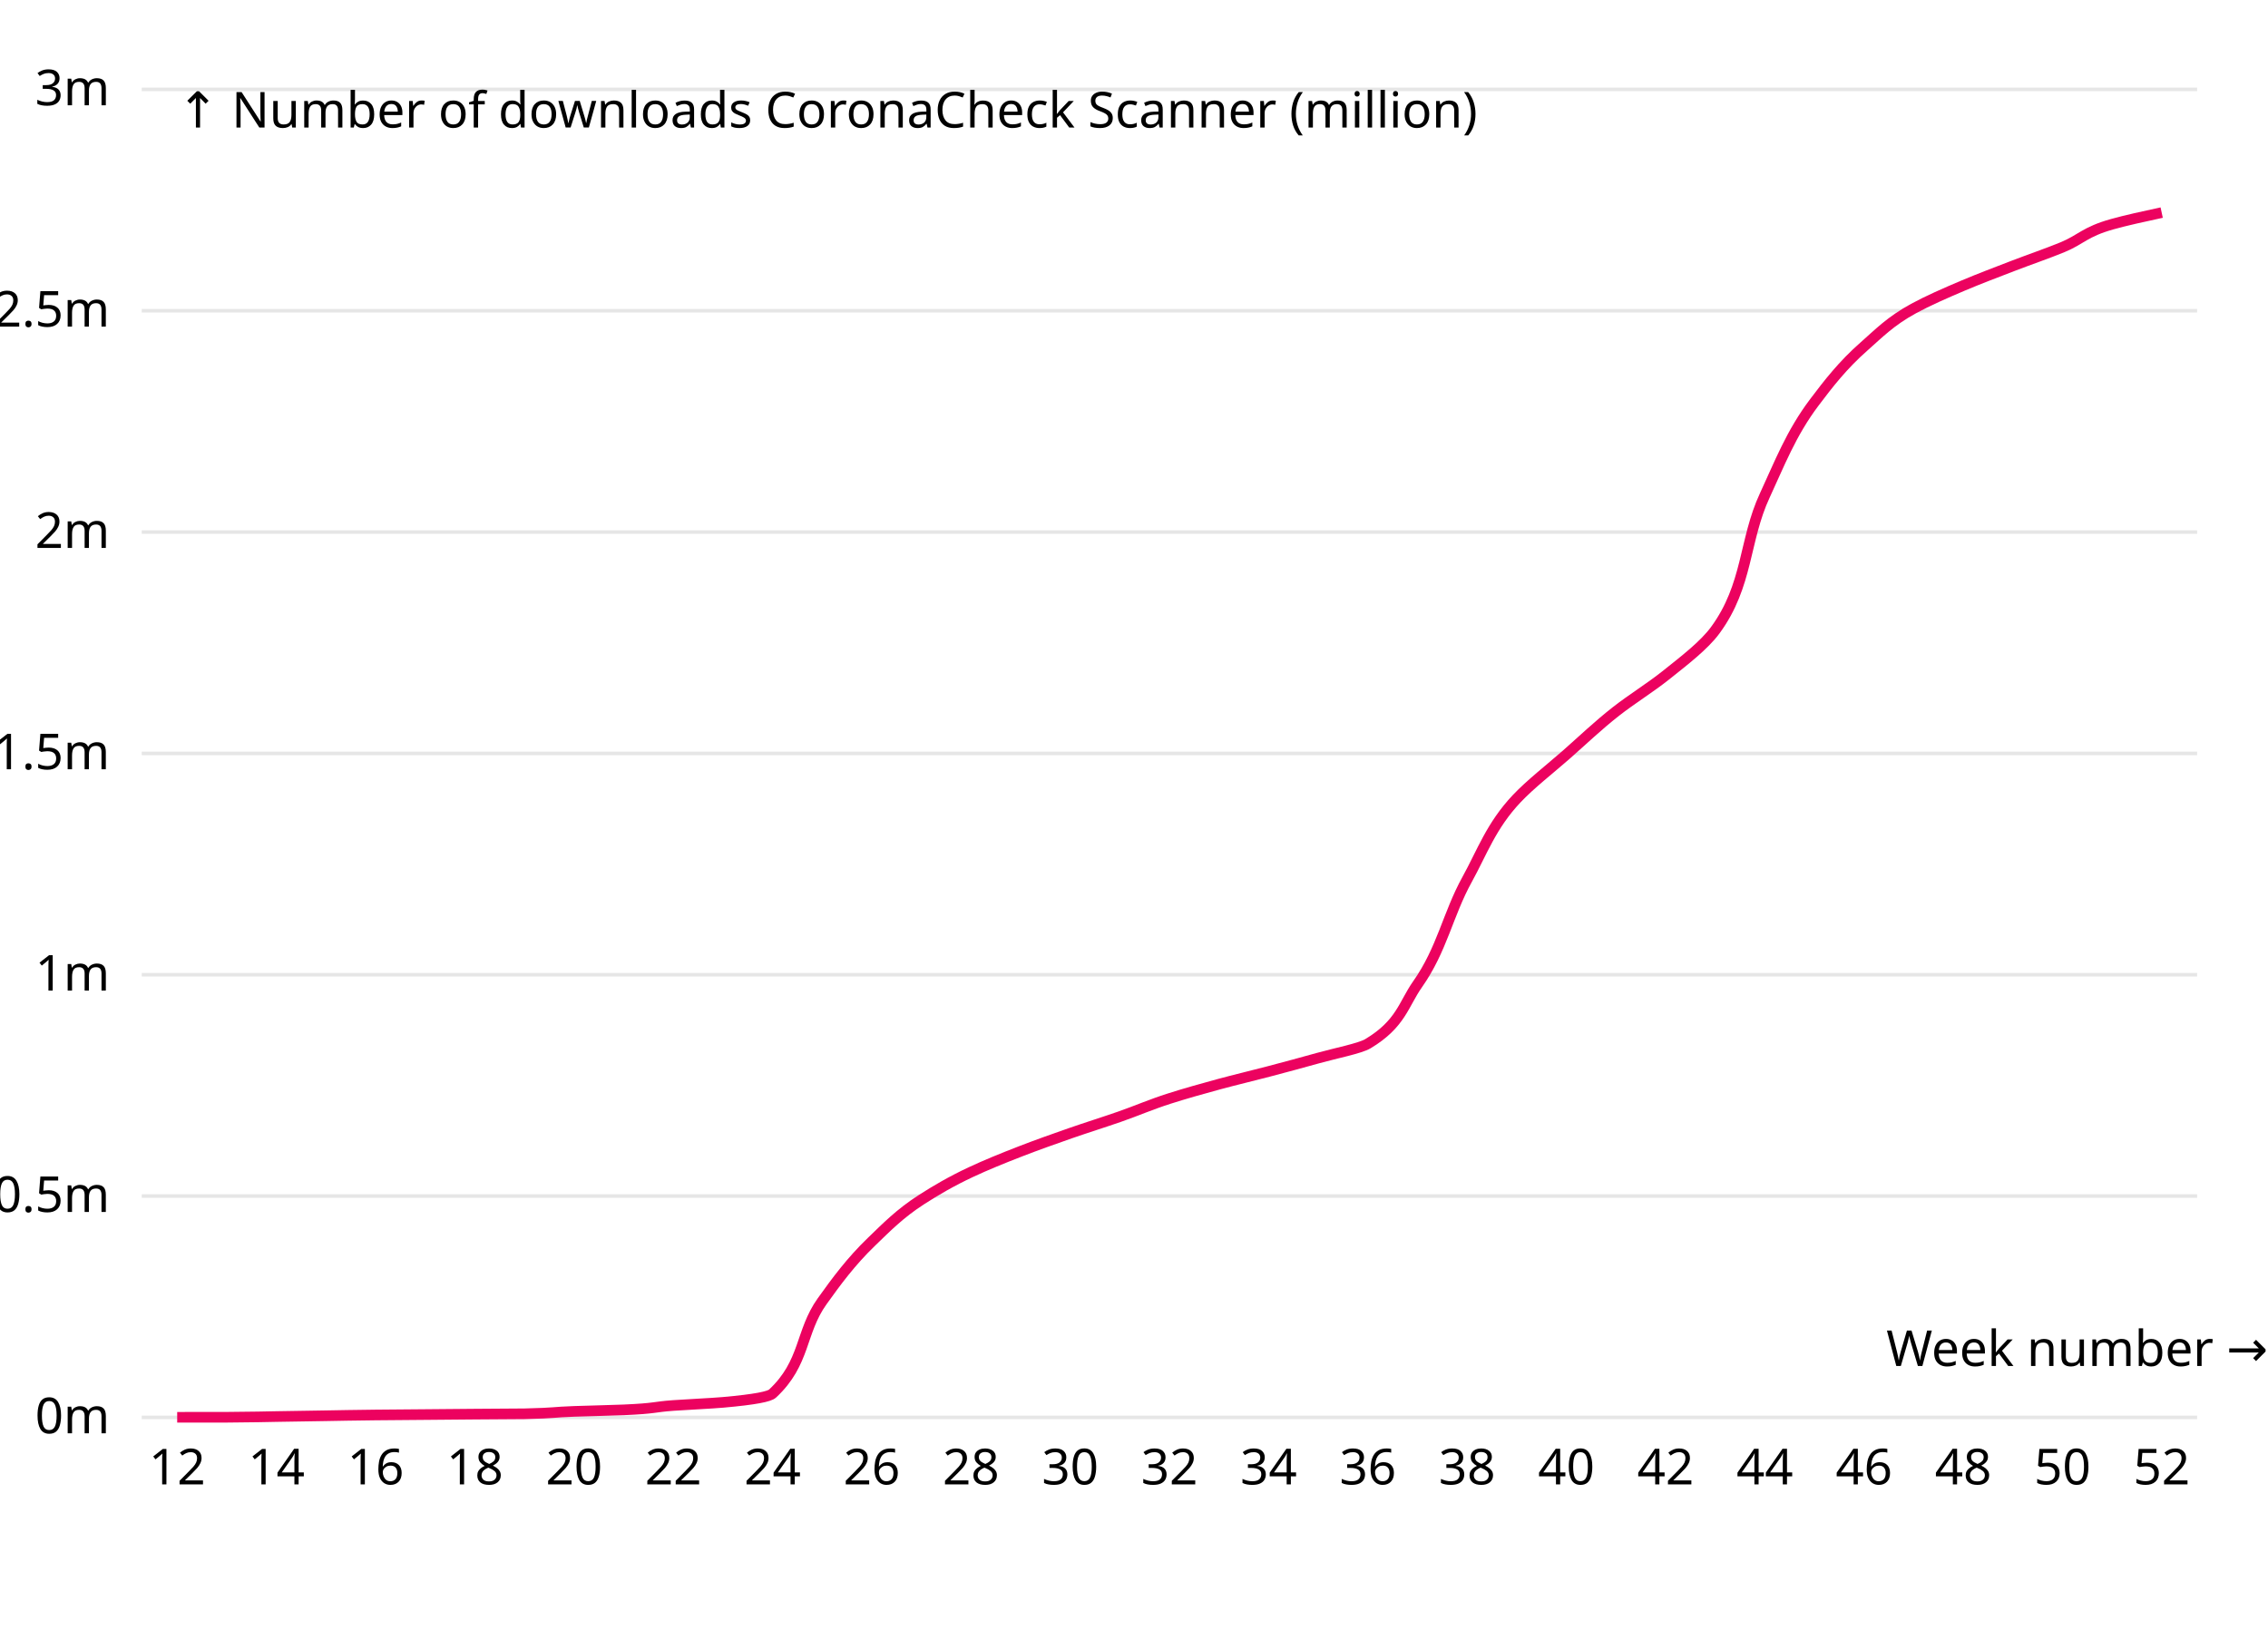
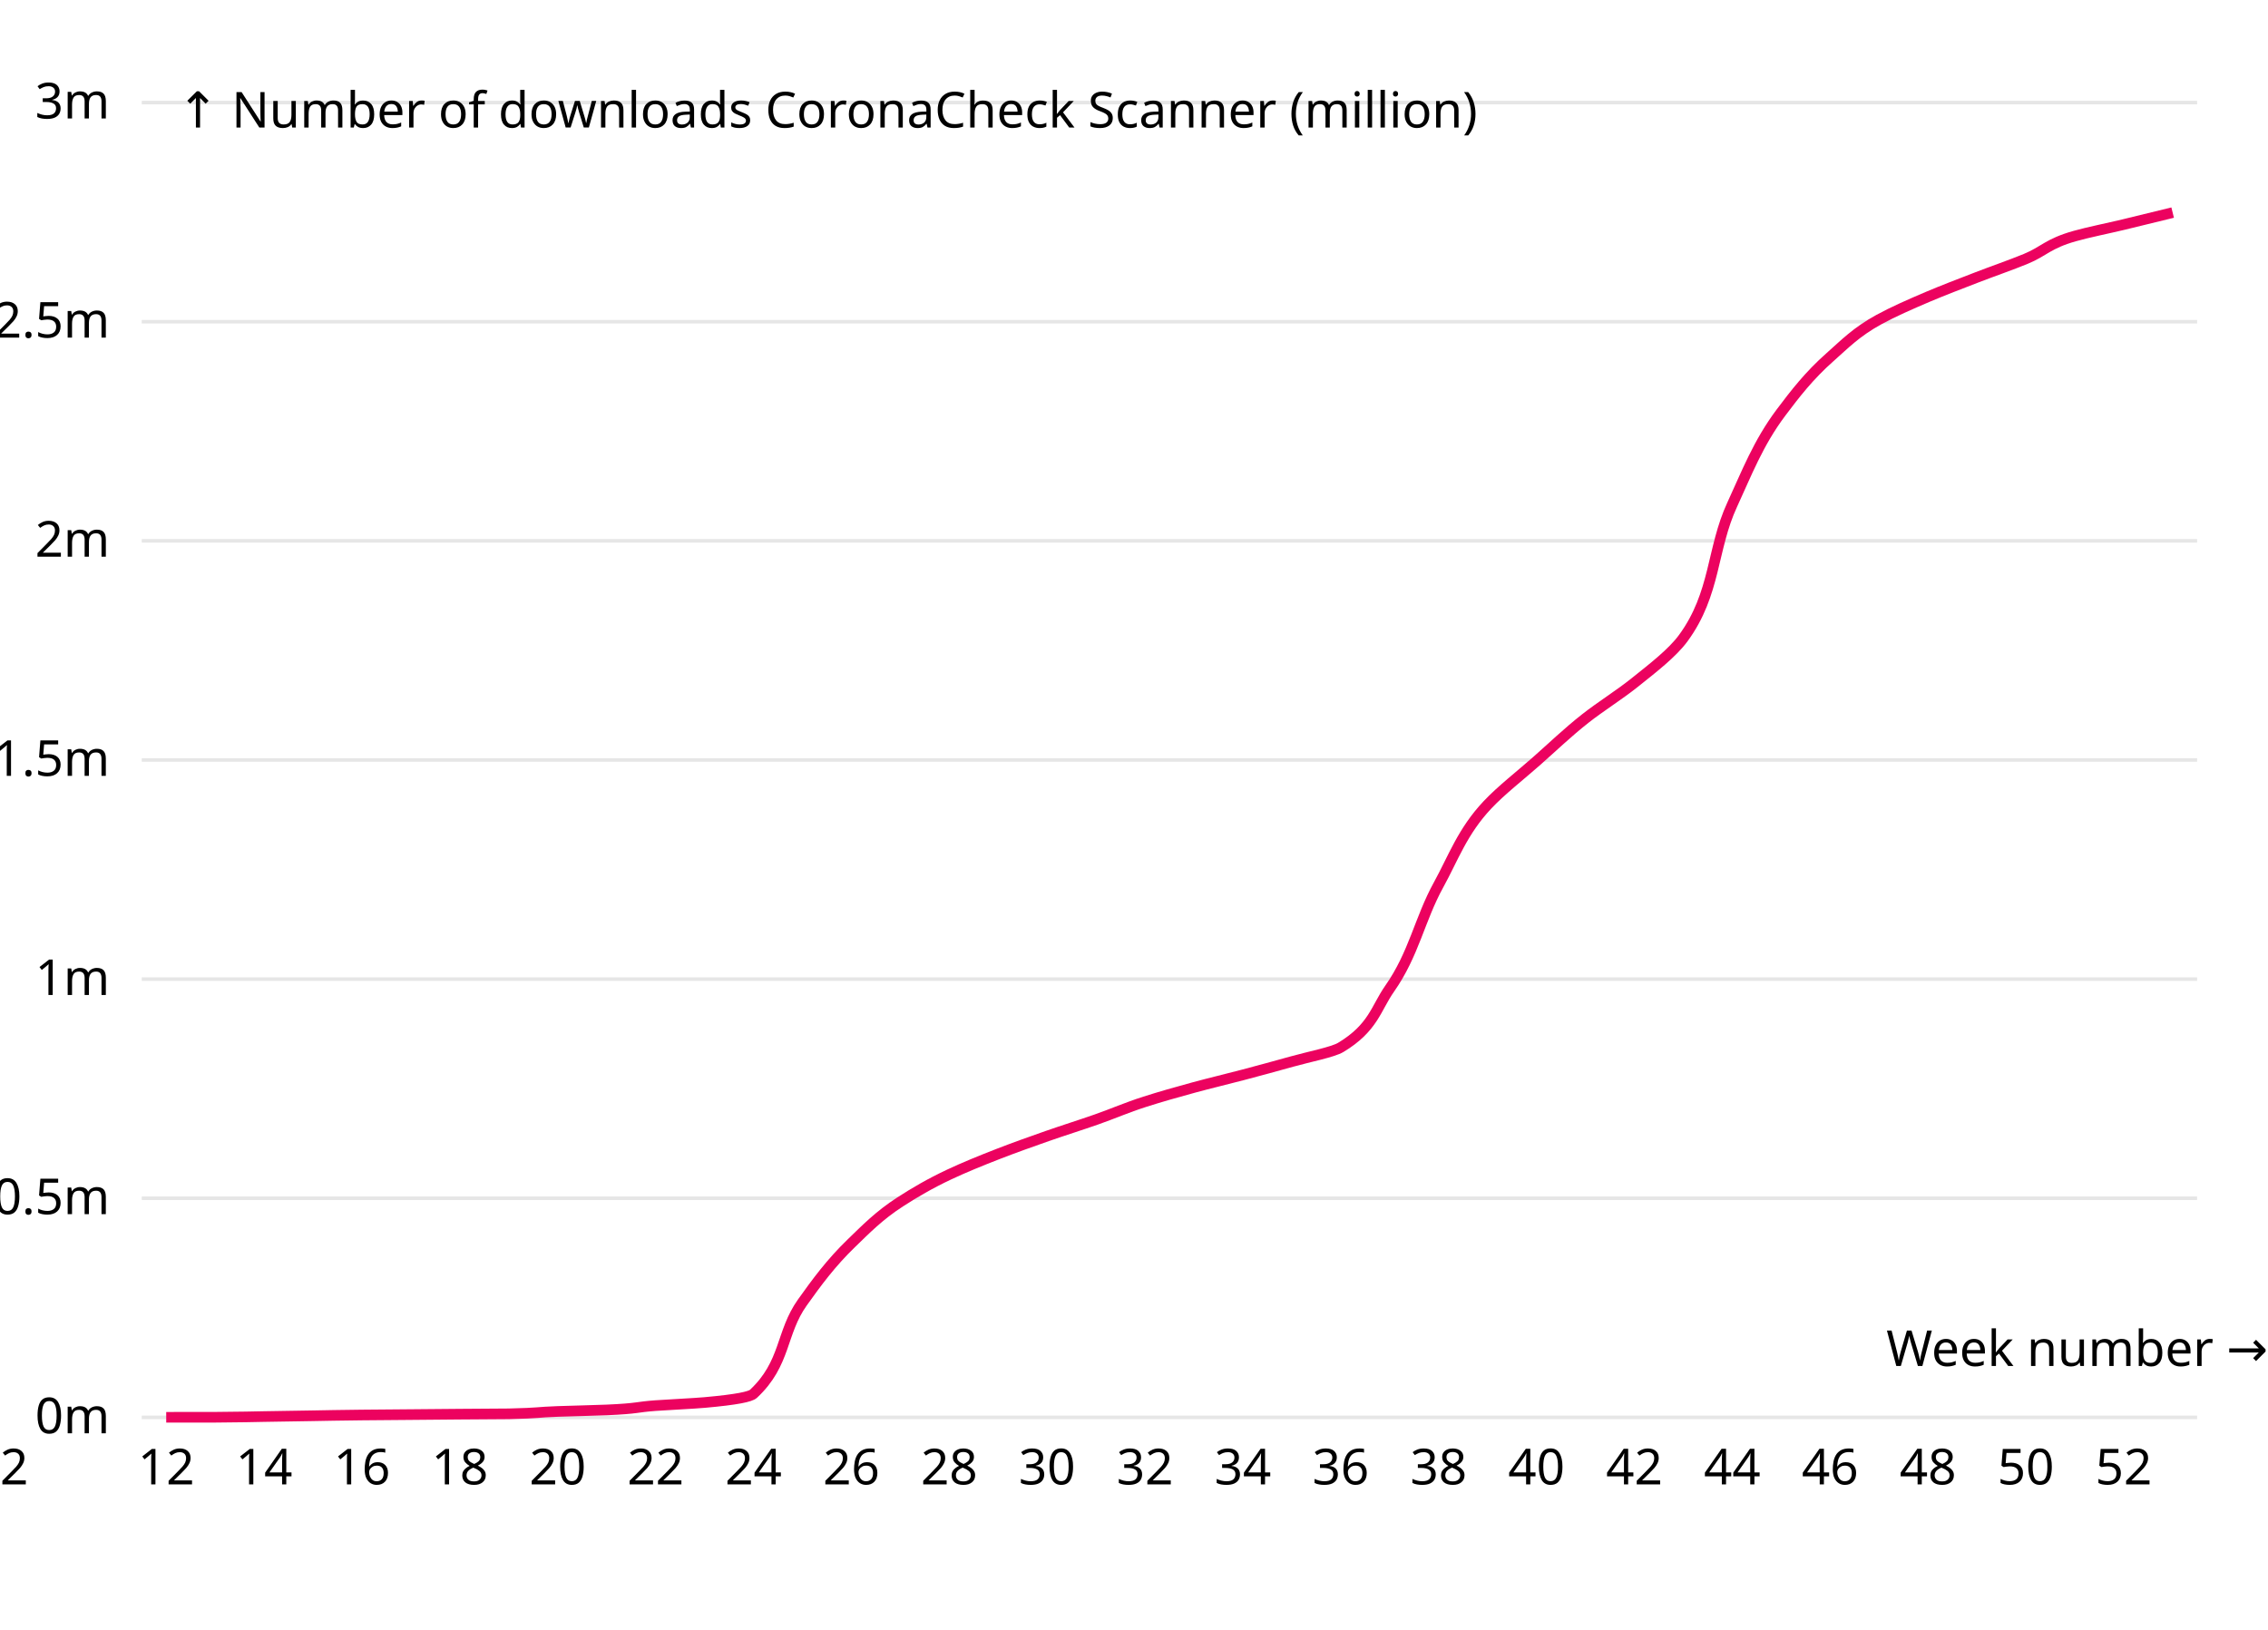
<svg xmlns="http://www.w3.org/2000/svg" class="plot" fill="currentColor" text-anchor="middle" width="640" height="460" viewBox="0 0 640 400" style="font-family: 'RO Sans', sans-serif; font-size: 14px;">
  <g transform="translate(40,0)" fill="none" text-anchor="end">
-     <g class="tick" opacity="1" transform="translate(0,370.0296)">
+     <g class="tick" opacity="1" transform="translate(0,370.0293)">
      <line stroke="currentColor" x2="0" />
      <line stroke="currentColor" x2="580" stroke-opacity="0.1" />
      <text fill="currentColor" x="-9" dy="0.32em">0m</text>
    </g>
-     <g class="tick" opacity="1" transform="translate(0,307.5632)">
+     <g class="tick" opacity="1" transform="translate(0,308.1823)">
      <line stroke="currentColor" x2="0" />
      <line stroke="currentColor" x2="580" stroke-opacity="0.1" />
      <text fill="currentColor" x="-9" dy="0.32em">0.5m</text>
    </g>
-     <g class="tick" opacity="1" transform="translate(0,245.0968)">
+     <g class="tick" opacity="1" transform="translate(0,246.3354)">
      <line stroke="currentColor" x2="0" />
      <line stroke="currentColor" x2="580" stroke-opacity="0.1" />
      <text fill="currentColor" x="-9" dy="0.32em">1m</text>
    </g>
-     <g class="tick" opacity="1" transform="translate(0,182.6304)">
+     <g class="tick" opacity="1" transform="translate(0,184.4884)">
      <line stroke="currentColor" x2="0" />
      <line stroke="currentColor" x2="580" stroke-opacity="0.1" />
      <text fill="currentColor" x="-9" dy="0.32em">1.5m</text>
    </g>
-     <g class="tick" opacity="1" transform="translate(0,120.164)">
+     <g class="tick" opacity="1" transform="translate(0,122.6414)">
      <line stroke="currentColor" x2="0" />
      <line stroke="currentColor" x2="580" stroke-opacity="0.1" />
      <text fill="currentColor" x="-9" dy="0.32em">2m</text>
    </g>
-     <g class="tick" opacity="1" transform="translate(0,57.6976)">
+     <g class="tick" opacity="1" transform="translate(0,60.79447)">
      <line stroke="currentColor" x2="0" />
      <line stroke="currentColor" x2="580" stroke-opacity="0.1" />
      <text fill="currentColor" x="-9" dy="0.32em">2.5m</text>
    </g>
-     <g class="tick" opacity="1" transform="translate(0,-4.768799)">
+     <g class="tick" opacity="1" transform="translate(0,-1.052497)">
      <line stroke="currentColor" x2="0" />
      <line stroke="currentColor" x2="580" stroke-opacity="0.1" />
      <text fill="currentColor" x="-9" dy="0.32em">3m</text>
    </g>
    <text fill="currentColor" transform="translate(10,20)" dy="-1em" text-anchor="start">↑ Number of downloads CoronaCheck Scanner (million)</text>
  </g>
  <g transform="translate(0,370)" fill="none" text-anchor="middle">
-     <g class="tick" opacity="1" transform="translate(50,0)">
+     <g class="tick" opacity="1" transform="translate(46.90476,0)">
      <line stroke="currentColor" y2="0" />
      <text fill="currentColor" y="9" dy="0.71em">12</text>
    </g>
-     <g class="tick" opacity="1" transform="translate(78,0)">
+     <g class="tick" opacity="1" transform="translate(74.52381,0)">
      <line stroke="currentColor" y2="0" />
      <text fill="currentColor" y="9" dy="0.71em">14</text>
    </g>
-     <g class="tick" opacity="1" transform="translate(106,0)">
+     <g class="tick" opacity="1" transform="translate(102.1429,0)">
      <line stroke="currentColor" y2="0" />
      <text fill="currentColor" y="9" dy="0.71em">16</text>
    </g>
-     <g class="tick" opacity="1" transform="translate(134,0)">
+     <g class="tick" opacity="1" transform="translate(129.7619,0)">
      <line stroke="currentColor" y2="0" />
      <text fill="currentColor" y="9" dy="0.71em">18</text>
    </g>
-     <g class="tick" opacity="1" transform="translate(162,0)">
+     <g class="tick" opacity="1" transform="translate(157.381,0)">
      <line stroke="currentColor" y2="0" />
      <text fill="currentColor" y="9" dy="0.71em">20</text>
    </g>
-     <g class="tick" opacity="1" transform="translate(190,0)">
+     <g class="tick" opacity="1" transform="translate(185,0)">
      <line stroke="currentColor" y2="0" />
      <text fill="currentColor" y="9" dy="0.71em">22</text>
    </g>
-     <g class="tick" opacity="1" transform="translate(218,0)">
+     <g class="tick" opacity="1" transform="translate(212.619,0)">
      <line stroke="currentColor" y2="0" />
      <text fill="currentColor" y="9" dy="0.71em">24</text>
    </g>
-     <g class="tick" opacity="1" transform="translate(246,0)">
+     <g class="tick" opacity="1" transform="translate(240.2381,0)">
      <line stroke="currentColor" y2="0" />
      <text fill="currentColor" y="9" dy="0.71em">26</text>
    </g>
-     <g class="tick" opacity="1" transform="translate(274,0)">
+     <g class="tick" opacity="1" transform="translate(267.8571,0)">
      <line stroke="currentColor" y2="0" />
      <text fill="currentColor" y="9" dy="0.71em">28</text>
    </g>
-     <g class="tick" opacity="1" transform="translate(302,0)">
+     <g class="tick" opacity="1" transform="translate(295.4762,0)">
      <line stroke="currentColor" y2="0" />
      <text fill="currentColor" y="9" dy="0.71em">30</text>
    </g>
-     <g class="tick" opacity="1" transform="translate(330,0)">
+     <g class="tick" opacity="1" transform="translate(323.0952,0)">
      <line stroke="currentColor" y2="0" />
      <text fill="currentColor" y="9" dy="0.71em">32</text>
    </g>
-     <g class="tick" opacity="1" transform="translate(358,0)">
+     <g class="tick" opacity="1" transform="translate(350.7143,0)">
      <line stroke="currentColor" y2="0" />
      <text fill="currentColor" y="9" dy="0.71em">34</text>
    </g>
-     <g class="tick" opacity="1" transform="translate(386,0)">
+     <g class="tick" opacity="1" transform="translate(378.3333,0)">
      <line stroke="currentColor" y2="0" />
      <text fill="currentColor" y="9" dy="0.71em">36</text>
    </g>
-     <g class="tick" opacity="1" transform="translate(414,0)">
+     <g class="tick" opacity="1" transform="translate(405.9524,0)">
      <line stroke="currentColor" y2="0" />
      <text fill="currentColor" y="9" dy="0.71em">38</text>
    </g>
-     <g class="tick" opacity="1" transform="translate(442,0)">
+     <g class="tick" opacity="1" transform="translate(433.5714,0)">
      <line stroke="currentColor" y2="0" />
      <text fill="currentColor" y="9" dy="0.71em">40</text>
    </g>
-     <g class="tick" opacity="1" transform="translate(470,0)">
+     <g class="tick" opacity="1" transform="translate(461.1905,0)">
      <line stroke="currentColor" y2="0" />
      <text fill="currentColor" y="9" dy="0.71em">42</text>
    </g>
-     <g class="tick" opacity="1" transform="translate(498,0)">
+     <g class="tick" opacity="1" transform="translate(488.8095,0)">
      <line stroke="currentColor" y2="0" />
      <text fill="currentColor" y="9" dy="0.71em">44</text>
    </g>
-     <g class="tick" opacity="1" transform="translate(526,0)">
+     <g class="tick" opacity="1" transform="translate(516.4286,0)">
      <line stroke="currentColor" y2="0" />
      <text fill="currentColor" y="9" dy="0.71em">46</text>
    </g>
-     <g class="tick" opacity="1" transform="translate(554,0)">
+     <g class="tick" opacity="1" transform="translate(544.0476,0)">
      <line stroke="currentColor" y2="0" />
      <text fill="currentColor" y="9" dy="0.71em">48</text>
    </g>
-     <g class="tick" opacity="1" transform="translate(582,0)">
+     <g class="tick" opacity="1" transform="translate(571.6667,0)">
      <line stroke="currentColor" y2="0" />
      <text fill="currentColor" y="9" dy="0.71em">50</text>
    </g>
-     <g class="tick" opacity="1" transform="translate(610,0)">
+     <g class="tick" opacity="1" transform="translate(599.2857,0)">
      <line stroke="currentColor" y2="0" />
      <text fill="currentColor" y="9" dy="0.71em">52</text>
+     </g>
+     <g class="tick" opacity="1" transform="translate(NaN,0)">
+       <line stroke="currentColor" y2="0" />
+       <text fill="currentColor" y="9" dy="0.71em">02</text>
    </g>
    <text fill="currentColor" transform="translate(640,-10)" dy="-0.32em" text-anchor="end">Week number →</text>
  </g>
  <g fill="none" stroke="#ec025f" stroke-width="3" stroke-miterlimit="1">
-     <path d="M50,370C56.726,369.996,63.453,369.992,64,369.988C73.333,369.922,73.57,369.855,78,369.788C82.964,369.713,87.24,369.638,92,369.564C96.58,369.492,98.8,369.42,106,369.348C109.917,369.309,115.427,369.269,120,369.23C124.768,369.189,128.592,369.149,134,369.108C138.216,369.076,146.688,369.044,148,369.012C157.333,368.786,155.672,368.56,162,368.333C166.002,368.19,172.755,368.047,176,367.904C185.333,367.492,184.235,367.08,190,366.668C194.109,366.375,200.689,366.081,204,365.788C213.333,364.96,217.111,364.133,218,363.306C227.333,354.622,225.791,345.938,232,337.254C236.02,331.631,240.155,326.008,246,320.385C250.09,316.451,253.887,312.517,260,308.583C264.036,305.985,268.453,303.387,274,300.789C278.169,298.837,282.956,296.884,288,294.931C292.382,293.235,297.132,291.538,302,289.842C306.495,288.276,311.511,286.709,316,285.143C320.876,283.442,324.664,281.741,330,280.04C334.244,278.687,339.004,277.335,344,275.982C348.41,274.788,353.459,273.594,358,272.399C362.807,271.136,367.473,269.872,372,268.608C376.826,267.261,383.748,265.913,386,264.566C395.333,258.982,396.065,253.397,400,247.812C406.953,237.944,408.548,228.076,414,218.208C418.2,210.606,420.811,203.003,428,195.401C431.918,191.259,437.286,187.116,442,182.973C446.621,178.912,450.821,174.85,456,170.789C460.312,167.407,465.756,164.026,470,160.644C475.335,156.394,480.873,152.143,484,147.892C493.333,135.205,492.098,122.518,498,109.831C502.077,101.067,505.383,92.302,512,83.538C515.966,78.284,520.022,73.031,526,67.777C530.061,64.209,533.443,60.64,540,57.071C543.973,54.909,548.896,52.746,554,50.584C558.349,48.742,563.221,46.899,568,45.057C572.564,43.297,577.725,41.538,582,39.778C587.26,37.613,588.301,35.448,596,33.283C599.892,32.189,604.946,31.094,610,30" />
+     <path d="M46.905,370C53.54,369.996,60.174,369.992,60.714,369.988C69.921,369.922,70.154,369.856,74.524,369.79C79.42,369.716,83.638,369.642,88.333,369.568C92.851,369.497,95.04,369.425,102.143,369.354C106.006,369.315,111.441,369.277,115.952,369.238C120.656,369.198,124.427,369.157,129.762,369.117C133.921,369.085,142.278,369.054,143.571,369.022C152.778,368.798,151.139,368.574,157.381,368.35C161.329,368.208,167.989,368.066,171.19,367.925C180.397,367.517,179.314,367.109,185,366.701C189.053,366.411,195.544,366.12,198.81,365.83C208.016,365.01,211.742,364.191,212.619,363.372C221.825,354.774,220.304,346.176,226.429,337.578C230.394,332.011,234.472,326.444,240.238,320.877C244.272,316.982,248.018,313.087,254.048,309.192C258.029,306.62,262.386,304.048,267.857,301.476C271.97,299.542,276.691,297.609,281.667,295.676C285.989,293.996,290.674,292.316,295.476,290.637C299.91,289.086,304.857,287.535,309.286,285.985C314.095,284.3,317.832,282.616,323.095,280.932C327.281,279.593,331.977,278.253,336.905,276.914C341.255,275.732,346.235,274.55,350.714,273.367C355.456,272.116,360.059,270.865,364.524,269.613C369.284,268.279,376.112,266.946,378.333,265.612C387.54,260.082,388.262,254.553,392.143,249.024C399.001,239.254,400.574,229.483,405.952,219.713C410.096,212.186,412.671,204.659,419.762,197.133C423.626,193.031,428.922,188.929,433.571,184.828C438.13,180.806,442.273,176.785,447.381,172.764C451.634,169.416,457.004,166.068,461.19,162.72C466.452,158.512,471.916,154.303,475,150.095C484.206,137.534,482.988,124.972,488.81,112.411C492.831,103.733,496.092,95.056,502.619,86.378C506.531,81.177,510.532,75.976,516.429,70.774C520.435,67.241,523.77,63.707,530.238,60.174C534.157,58.033,539.013,55.892,544.048,53.751C548.337,51.927,553.143,50.103,557.857,48.279C562.359,46.537,567.45,44.795,571.667,43.052C576.855,40.909,577.882,38.765,585.476,36.622C589.315,35.538,594.764,34.455,599.286,33.372C603.976,32.248,608.536,31.124,613.095,30" />
  </g>
</svg>
